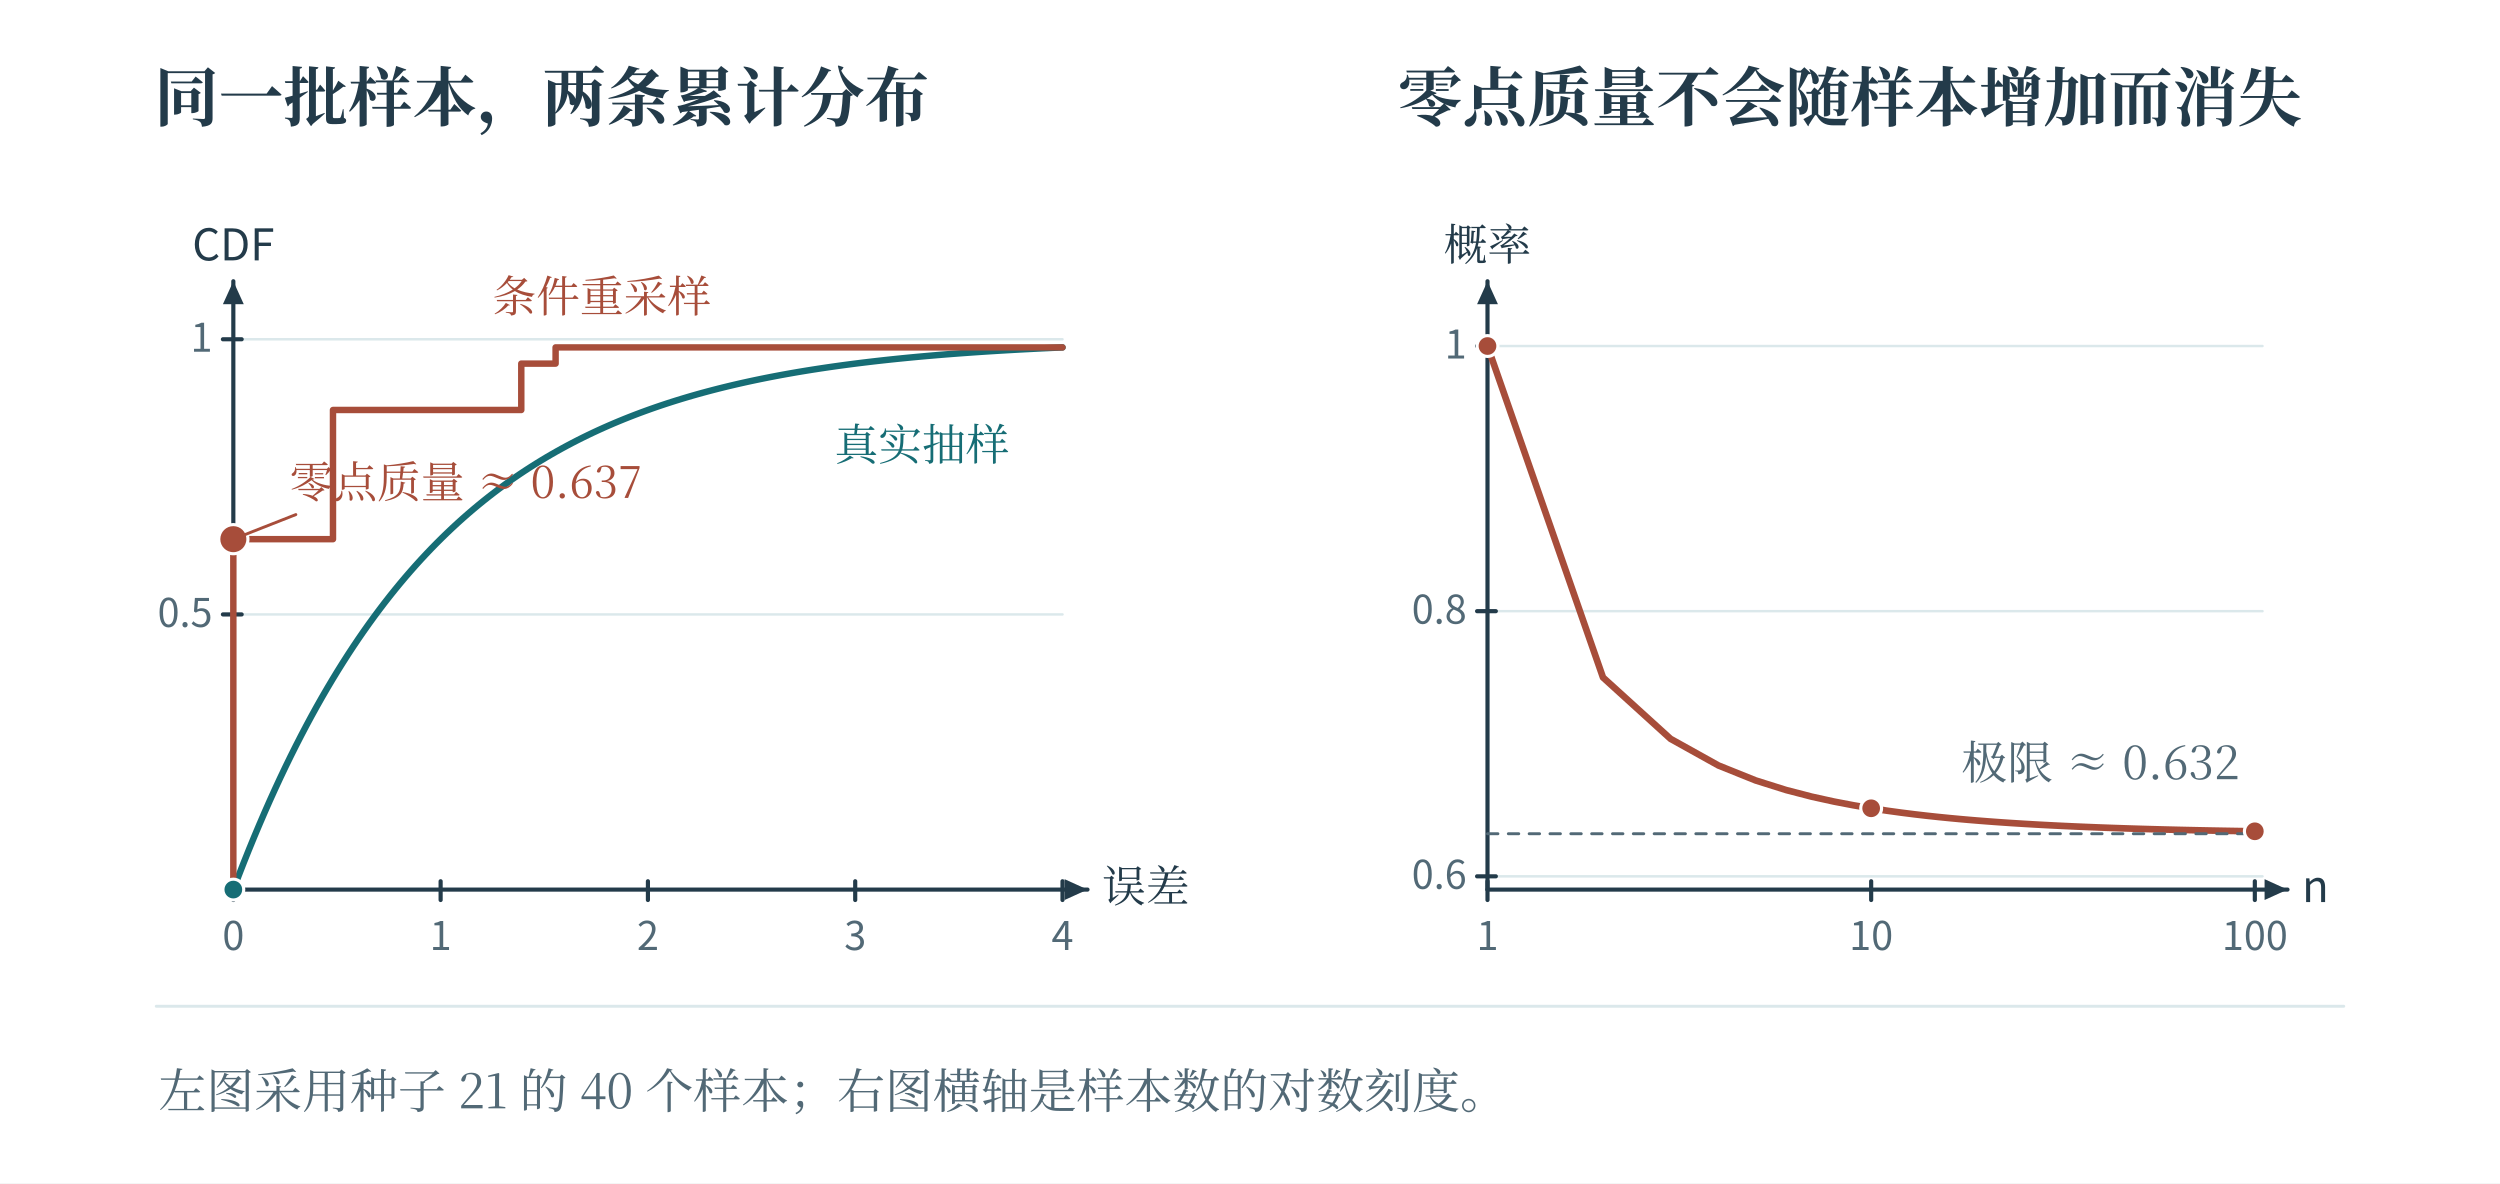
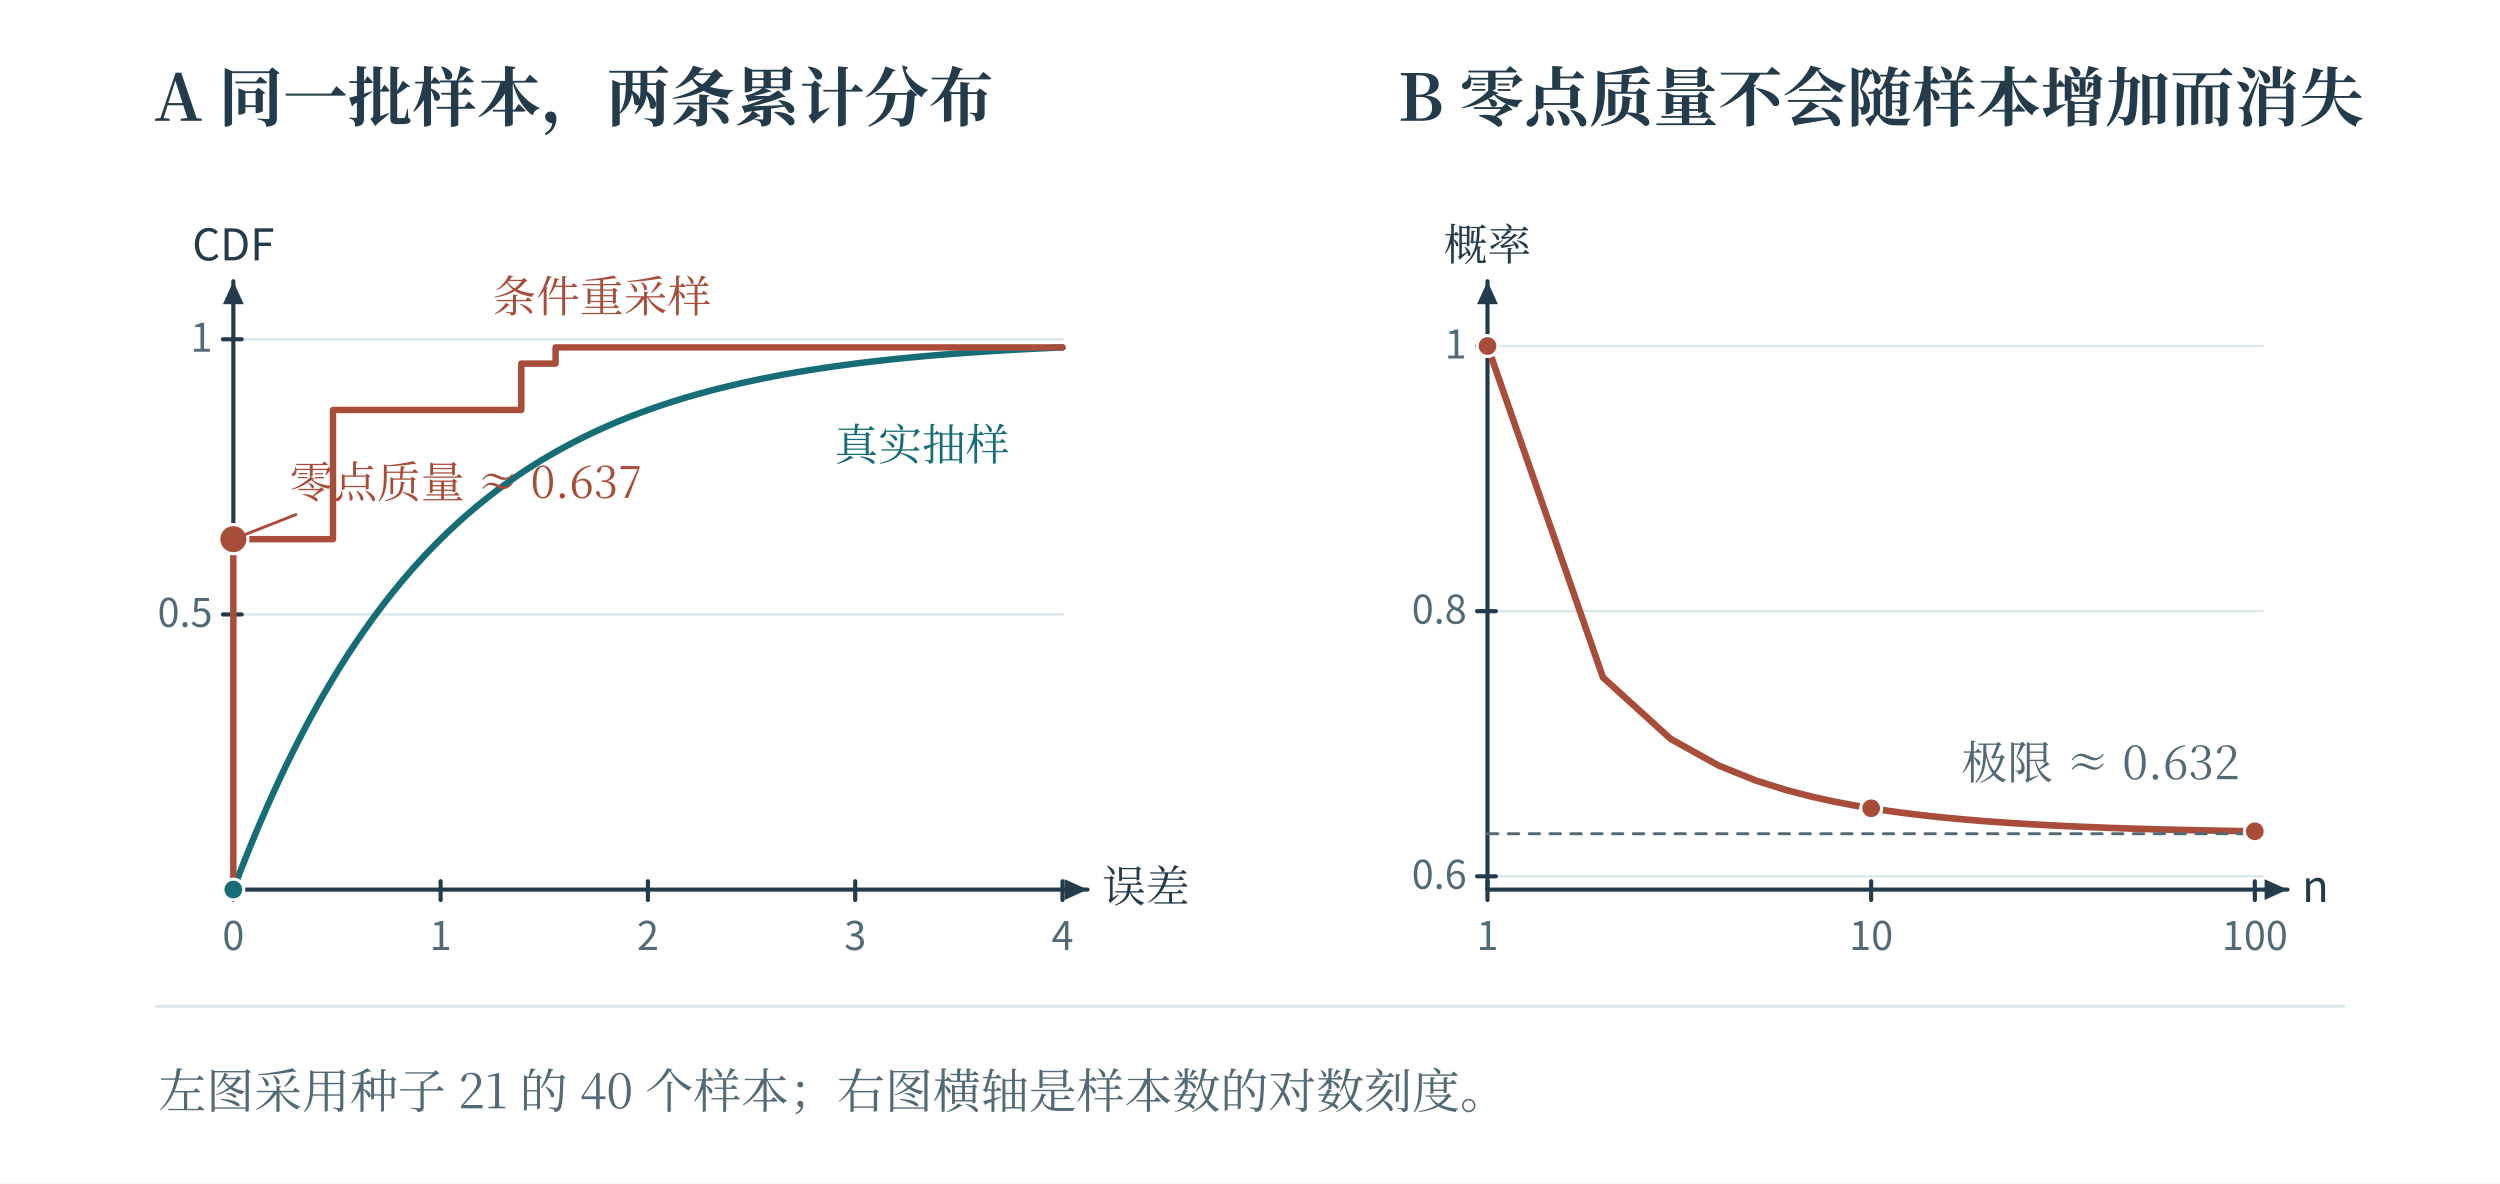
<svg xmlns="http://www.w3.org/2000/svg" width="1200" height="568" viewBox="0 0 1200 568" role="img" aria-labelledby="fig-title fig-desc">
  <rect x="0" y="0" width="1200" height="568" fill="#ffffff" opacity="1" />
  <defs>
    <linearGradient id="t" x2="0.85" y2="1">
      <stop stop-color="#fff" />
      <stop offset="1" stop-color="#ecf6f6" />
    </linearGradient>
    <linearGradient id="r" x2="0.85" y2="1">
      <stop stop-color="#fff" />
      <stop offset="1" stop-color="#fbede8" />
    </linearGradient>
    <linearGradient id="v" x2="0.85" y2="1">
      <stop stop-color="#fff" />
      <stop offset="1" stop-color="#e8e6f2" />
    </linearGradient>
    <linearGradient id="n" x2="0.85" y2="1">
      <stop stop-color="#fff" />
      <stop offset="1" stop-color="#f1f5f6" />
    </linearGradient>
  </defs>
-   <text x="74" y="58" fill="#233b4a" font-family="SimSun, Noto Serif CJK SC, Songti SC, Microsoft YaHei, serif" font-size="31" text-anchor="start" font-weight="600">同一批样本，两条累计分布</text>
-   <text x="671" y="58" fill="#233b4a" font-family="SimSun, Noto Serif CJK SC, Songti SC, Microsoft YaHei, serif" font-size="31" text-anchor="start" font-weight="600">零点质量不会随样本增加而消失</text>
+   <text x="74" y="58" fill="#233b4a" font-family="SimSun, Noto Serif CJK SC, Songti SC, Microsoft YaHei, serif" font-size="31" text-anchor="start" font-weight="600">A  同一批样本，两条累计分布</text>
+   <text x="671" y="58" fill="#233b4a" font-family="SimSun, Noto Serif CJK SC, Songti SC, Microsoft YaHei, serif" font-size="31" text-anchor="start" font-weight="600">B  零点质量不会随样本增加而消失</text>
  <path d="M112 294.925 L510 294.925" fill="none" stroke="#dbe8eb" stroke-width="1.2" stroke-linecap="round" stroke-linejoin="round" />
  <path d="M112 162.849 L510 162.849" fill="none" stroke="#dbe8eb" stroke-width="1.2" stroke-linecap="round" stroke-linejoin="round" />
  <path d="M112 427 L522 427" fill="none" stroke="#233b4a" stroke-width="2" stroke-linecap="round" stroke-linejoin="round" />
  <path d="M522 427 L511 432 L511 422 Z" fill="#233b4a" stroke="none" stroke-width="0" stroke-linecap="round" stroke-linejoin="round" />
  <path d="M112 427 L112 135" fill="none" stroke="#233b4a" stroke-width="2" stroke-linecap="round" stroke-linejoin="round" />
  <path d="M112 135 L117 146 L107 146 Z" fill="#233b4a" stroke="none" stroke-width="0" stroke-linecap="round" stroke-linejoin="round" />
  <path d="M112 423 L112 432" fill="none" stroke="#233b4a" stroke-width="2" stroke-linecap="round" stroke-linejoin="round" />
  <text x="112" y="456" fill="#526976" font-family="Cambria Math, Noto Sans CJK SC, Microsoft YaHei, sans-serif" font-size="19" text-anchor="middle" font-weight="400">0</text>
  <path d="M211.5 423 L211.5 432" fill="none" stroke="#233b4a" stroke-width="2" stroke-linecap="round" stroke-linejoin="round" />
  <text x="211.5" y="456" fill="#526976" font-family="Cambria Math, Noto Sans CJK SC, Microsoft YaHei, sans-serif" font-size="19" text-anchor="middle" font-weight="400">1</text>
  <path d="M311 423 L311 432" fill="none" stroke="#233b4a" stroke-width="2" stroke-linecap="round" stroke-linejoin="round" />
  <text x="311" y="456" fill="#526976" font-family="Cambria Math, Noto Sans CJK SC, Microsoft YaHei, sans-serif" font-size="19" text-anchor="middle" font-weight="400">2</text>
  <path d="M410.5 423 L410.5 432" fill="none" stroke="#233b4a" stroke-width="2" stroke-linecap="round" stroke-linejoin="round" />
  <text x="410.5" y="456" fill="#526976" font-family="Cambria Math, Noto Sans CJK SC, Microsoft YaHei, sans-serif" font-size="19" text-anchor="middle" font-weight="400">3</text>
  <path d="M510 423 L510 432" fill="none" stroke="#233b4a" stroke-width="2" stroke-linecap="round" stroke-linejoin="round" />
  <text x="510" y="456" fill="#526976" font-family="Cambria Math, Noto Sans CJK SC, Microsoft YaHei, sans-serif" font-size="19" text-anchor="middle" font-weight="400">4</text>
  <path d="M107 294.925 L116 294.925" fill="none" stroke="#233b4a" stroke-width="2" stroke-linecap="round" stroke-linejoin="round" />
  <text x="102" y="300.925" fill="#526976" font-family="Cambria Math, Noto Sans CJK SC, Microsoft YaHei, sans-serif" font-size="19" text-anchor="end" font-weight="400">0.5</text>
  <path d="M107 162.849 L116 162.849" fill="none" stroke="#233b4a" stroke-width="2" stroke-linecap="round" stroke-linejoin="round" />
  <text x="102" y="168.849" fill="#526976" font-family="Cambria Math, Noto Sans CJK SC, Microsoft YaHei, sans-serif" font-size="19" text-anchor="end" font-weight="400">1</text>
  <text x="529" y="433" fill="#233b4a" font-family="SimSun, Noto Serif CJK SC, Songti SC, Microsoft YaHei, serif" font-size="21" text-anchor="start" font-weight="400">误差</text>
  <text x="112" y="125" fill="#233b4a" font-family="Cambria Math, Noto Sans CJK SC, Microsoft YaHei, sans-serif" font-size="21" text-anchor="middle" font-weight="400">CDF</text>
  <path d="M112 427 L114.503 420.436 L117.006 414.03 L119.509 407.78 L122.013 401.682 L124.516 395.732 L127.019 389.927 L129.522 384.262 L132.025 378.736 L134.528 373.344 L137.031 368.084 L139.535 362.952 L142.038 357.945 L144.541 353.06 L147.044 348.294 L149.547 343.645 L152.05 339.11 L154.553 334.686 L157.057 330.37 L159.56 326.16 L162.063 322.053 L164.566 318.047 L167.069 314.139 L169.572 310.327 L172.075 306.609 L174.579 302.982 L177.082 299.445 L179.585 295.995 L182.088 292.629 L184.591 289.347 L187.094 286.146 L189.597 283.023 L192.101 279.978 L194.604 277.008 L197.107 274.112 L199.61 271.287 L202.113 268.533 L204.616 265.846 L207.119 263.226 L209.623 260.672 L212.126 258.18 L214.629 255.751 L217.132 253.382 L219.635 251.072 L222.138 248.819 L224.642 246.623 L227.145 244.481 L229.648 242.392 L232.151 240.356 L234.654 238.371 L237.157 236.435 L239.66 234.548 L242.164 232.708 L244.667 230.914 L247.17 229.165 L249.673 227.459 L252.176 225.797 L254.679 224.176 L257.182 222.596 L259.686 221.056 L262.189 219.554 L264.692 218.091 L267.195 216.664 L269.698 215.273 L272.201 213.917 L274.704 212.595 L277.208 211.307 L279.711 210.051 L282.214 208.827 L284.717 207.634 L287.22 206.472 L289.723 205.338 L292.226 204.234 L294.73 203.157 L297.233 202.108 L299.736 201.085 L302.239 200.088 L304.742 199.117 L307.245 198.171 L309.748 197.248 L312.252 196.349 L314.755 195.473 L317.258 194.619 L319.761 193.787 L322.264 192.977 L324.767 192.187 L327.27 191.417 L329.774 190.667 L332.277 189.936 L334.78 189.224 L337.283 188.53 L339.786 187.854 L342.289 187.196 L344.792 186.554 L347.296 185.929 L349.799 185.32 L352.302 184.726 L354.805 184.148 L357.308 183.585 L359.811 183.036 L362.314 182.502 L364.818 181.981 L367.321 181.474 L369.824 180.979 L372.327 180.498 L374.83 180.029 L377.333 179.572 L379.836 179.128 L382.34 178.694 L384.843 178.272 L387.346 177.861 L389.849 177.461 L392.352 177.071 L394.855 176.691 L397.358 176.321 L399.862 175.96 L402.365 175.61 L404.868 175.268 L407.371 174.935 L409.874 174.611 L412.377 174.295 L414.881 173.988 L417.384 173.689 L419.887 173.397 L422.39 173.113 L424.893 172.837 L427.396 172.568 L429.899 172.306 L432.403 172.051 L434.906 171.802 L437.409 171.56 L439.912 171.325 L442.415 171.096 L444.918 170.872 L447.421 170.655 L449.925 170.443 L452.428 170.237 L454.931 170.037 L457.434 169.842 L459.937 169.651 L462.44 169.466 L464.943 169.286 L467.447 169.111 L469.95 168.94 L472.453 168.774 L474.956 168.612 L477.459 168.455 L479.962 168.302 L482.465 168.153 L484.969 168.008 L487.472 167.866 L489.975 167.729 L492.478 167.595 L494.981 167.465 L497.484 167.338 L499.987 167.215 L502.491 167.095 L504.994 166.978 L507.497 166.864 L510 166.753" fill="none" stroke="#166d75" stroke-width="3.1" stroke-linecap="round" stroke-linejoin="round" />
  <path d="M112 427 L112 427 L112 258.797 L159.832 258.797 L159.832 196.796 L250.214 196.796 L250.214 174.531 L266.689 174.531 L266.689 166.753 L510 166.753" fill="none" stroke="#a74d3a" stroke-width="3.1" stroke-linecap="round" stroke-linejoin="round" />
  <circle cx="112" cy="427" r="5" fill="#166d75" stroke="#ffffff" stroke-width="1.5" />
  <circle cx="112" cy="258.797" r="7" fill="#a74d3a" stroke="#ffffff" stroke-width="1.5" />
  <text x="139" y="239" fill="#a74d3a" font-family="SimSun, Noto Serif CJK SC, Songti SC, Microsoft YaHei, serif" font-size="21" text-anchor="start" font-weight="400">零点质量 ≈ 0.637</text>
  <path d="M142 247 L112 258.797" fill="none" stroke="#a74d3a" stroke-width="1.4" stroke-linecap="round" stroke-linejoin="round" />
  <text x="400.55" y="220.962" fill="#166d75" font-family="SimSun, Noto Serif CJK SC, Songti SC, Microsoft YaHei, serif" font-size="21" text-anchor="start" font-weight="400">真实抽样</text>
  <text x="236.375" y="149.849" fill="#a74d3a" font-family="SimSun, Noto Serif CJK SC, Songti SC, Microsoft YaHei, serif" font-size="21" text-anchor="start" font-weight="400">条件重采样</text>
  <path d="M714 420.636 L1086 420.636" fill="none" stroke="#dbe8eb" stroke-width="1.2" stroke-linecap="round" stroke-linejoin="round" />
  <path d="M714 293.364 L1086 293.364" fill="none" stroke="#dbe8eb" stroke-width="1.2" stroke-linecap="round" stroke-linejoin="round" />
  <path d="M714 166.091 L1086 166.091" fill="none" stroke="#dbe8eb" stroke-width="1.2" stroke-linecap="round" stroke-linejoin="round" />
  <path d="M714 427 L1098 427" fill="none" stroke="#233b4a" stroke-width="2" stroke-linecap="round" stroke-linejoin="round" />
  <path d="M1098 427 L1087 432 L1087 422 Z" fill="#233b4a" stroke="none" stroke-width="0" stroke-linecap="round" stroke-linejoin="round" />
  <path d="M714 427 L714 135" fill="none" stroke="#233b4a" stroke-width="2" stroke-linecap="round" stroke-linejoin="round" />
  <path d="M714 135 L719 146 L709 146 Z" fill="#233b4a" stroke="none" stroke-width="0" stroke-linecap="round" stroke-linejoin="round" />
  <path d="M714 423 L714 432" fill="none" stroke="#233b4a" stroke-width="2" stroke-linecap="round" stroke-linejoin="round" />
  <text x="714" y="456" fill="#526976" font-family="Cambria Math, Noto Sans CJK SC, Microsoft YaHei, sans-serif" font-size="19" text-anchor="middle" font-weight="400">1</text>
  <path d="M898.158 423 L898.158 432" fill="none" stroke="#233b4a" stroke-width="2" stroke-linecap="round" stroke-linejoin="round" />
  <text x="898.158" y="456" fill="#526976" font-family="Cambria Math, Noto Sans CJK SC, Microsoft YaHei, sans-serif" font-size="19" text-anchor="middle" font-weight="400">10</text>
  <path d="M1082.317 423 L1082.317 432" fill="none" stroke="#233b4a" stroke-width="2" stroke-linecap="round" stroke-linejoin="round" />
  <text x="1082.317" y="456" fill="#526976" font-family="Cambria Math, Noto Sans CJK SC, Microsoft YaHei, sans-serif" font-size="19" text-anchor="middle" font-weight="400">100</text>
  <path d="M709 420.636 L718 420.636" fill="none" stroke="#233b4a" stroke-width="2" stroke-linecap="round" stroke-linejoin="round" />
  <text x="704" y="426.636" fill="#526976" font-family="Cambria Math, Noto Sans CJK SC, Microsoft YaHei, sans-serif" font-size="19" text-anchor="end" font-weight="400">0.6</text>
  <path d="M709 293.364 L718 293.364" fill="none" stroke="#233b4a" stroke-width="2" stroke-linecap="round" stroke-linejoin="round" />
  <text x="704" y="299.364" fill="#526976" font-family="Cambria Math, Noto Sans CJK SC, Microsoft YaHei, sans-serif" font-size="19" text-anchor="end" font-weight="400">0.8</text>
  <path d="M709 166.091 L718 166.091" fill="none" stroke="#233b4a" stroke-width="2" stroke-linecap="round" stroke-linejoin="round" />
  <text x="704" y="172.091" fill="#526976" font-family="Cambria Math, Noto Sans CJK SC, Microsoft YaHei, sans-serif" font-size="19" text-anchor="end" font-weight="400">1</text>
  <text x="1105" y="433" fill="#233b4a" font-family="Cambria Math, Noto Sans CJK SC, Microsoft YaHei, sans-serif" font-size="21" text-anchor="start" font-weight="400">n</text>
  <text x="714" y="125" fill="#233b4a" font-family="SimSun, Noto Serif CJK SC, Songti SC, Microsoft YaHei, serif" font-size="21" text-anchor="middle" font-weight="400">概率</text>
  <path d="M714 166.091 L769.437 325.182 L801.866 354.643 L824.874 367.44 L842.721 374.615 L857.303 379.208 L869.632 382.402 L880.312 384.751 L889.732 386.552 L898.158 387.977 L905.781 389.132 L912.74 390.088 L919.142 390.892 L925.069 391.577 L930.587 392.168 L935.749 392.684 L940.598 393.137 L945.169 393.538 L949.493 393.897 L953.596 394.218 L957.498 394.509 L961.218 394.772 L964.774 395.013 L968.178 395.232 L971.442 395.434 L974.579 395.62 L977.598 395.793 L980.506 395.952 L983.313 396.101 L986.024 396.239 L988.647 396.369 L991.186 396.49 L993.647 396.603 L996.035 396.71 L998.353 396.811 L1000.606 396.906 L1002.798 396.996 L1004.93 397.081 L1007.008 397.162 L1009.033 397.239 L1011.008 397.312 L1012.935 397.381 L1014.817 397.447 L1016.656 397.51 L1018.453 397.57 L1020.211 397.628 L1021.931 397.683 L1023.615 397.736 L1025.264 397.787 L1026.88 397.835 L1028.463 397.882 L1030.016 397.927 L1031.54 397.97 L1033.035 398.011 L1034.502 398.052 L1035.944 398.09 L1037.359 398.127 L1038.75 398.163 L1040.117 398.198 L1041.462 398.231 L1042.784 398.264 L1044.084 398.295 L1045.364 398.326 L1046.623 398.355 L1047.863 398.384 L1049.084 398.411 L1050.287 398.438 L1051.472 398.464 L1052.64 398.489 L1053.79 398.514 L1054.925 398.538 L1056.043 398.561 L1057.147 398.583 L1058.235 398.605 L1059.308 398.627 L1060.368 398.647 L1061.413 398.668 L1062.445 398.687 L1063.464 398.706 L1064.47 398.725 L1065.464 398.743 L1066.445 398.761 L1067.414 398.779 L1068.372 398.796 L1069.319 398.812 L1070.254 398.828 L1071.179 398.844 L1072.093 398.86 L1072.997 398.875 L1073.89 398.889 L1074.774 398.904 L1075.648 398.918 L1076.513 398.932 L1077.368 398.945 L1078.214 398.958 L1079.052 398.971 L1079.881 398.984 L1080.701 398.996 L1081.513 399.009 L1082.317 399.021" fill="none" stroke="#a74d3a" stroke-width="3.2" stroke-linecap="round" stroke-linejoin="round" />
  <path d="M714 400.196 L1086 400.196" fill="none" stroke="#526976" stroke-width="1.4" stroke-linecap="round" stroke-linejoin="round" stroke-dasharray="5 5" />
  <circle cx="714" cy="166.091" r="5" fill="#a74d3a" stroke="#ffffff" stroke-width="1.5" />
  <circle cx="898.158" cy="387.977" r="5" fill="#a74d3a" stroke="#ffffff" stroke-width="1.5" />
  <circle cx="1082.317" cy="399.021" r="5" fill="#a74d3a" stroke="#ffffff" stroke-width="1.5" />
  <text x="1075" y="374" fill="#526976" font-family="SimSun, Noto Serif CJK SC, Songti SC, Microsoft YaHei, serif" font-size="22" text-anchor="end" font-weight="400">极限 ≈ 0.632</text>
  <path d="M75 483 L1125 483" fill="none" stroke="#dbe8eb" stroke-width="1.4" stroke-linecap="round" stroke-linejoin="round" />
  <text x="76" y="532" fill="#526976" font-family="SimSun, Noto Serif CJK SC, Songti SC, Microsoft YaHei, serif" font-size="23" text-anchor="start" font-weight="400">左图采用种子 21 的 40 个样本；右图横轴是样本数的对数刻度。</text>
</svg>
